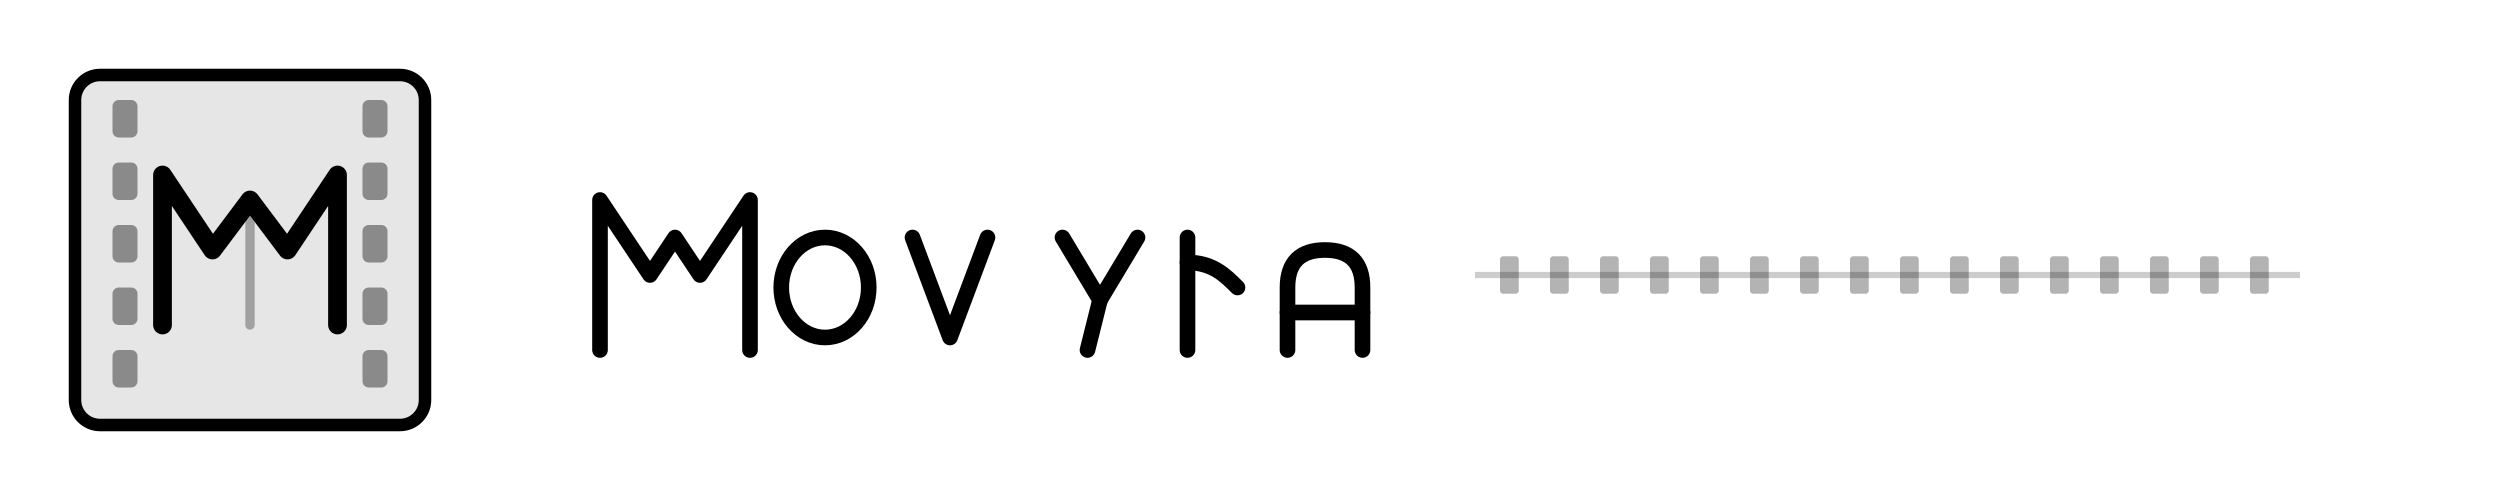
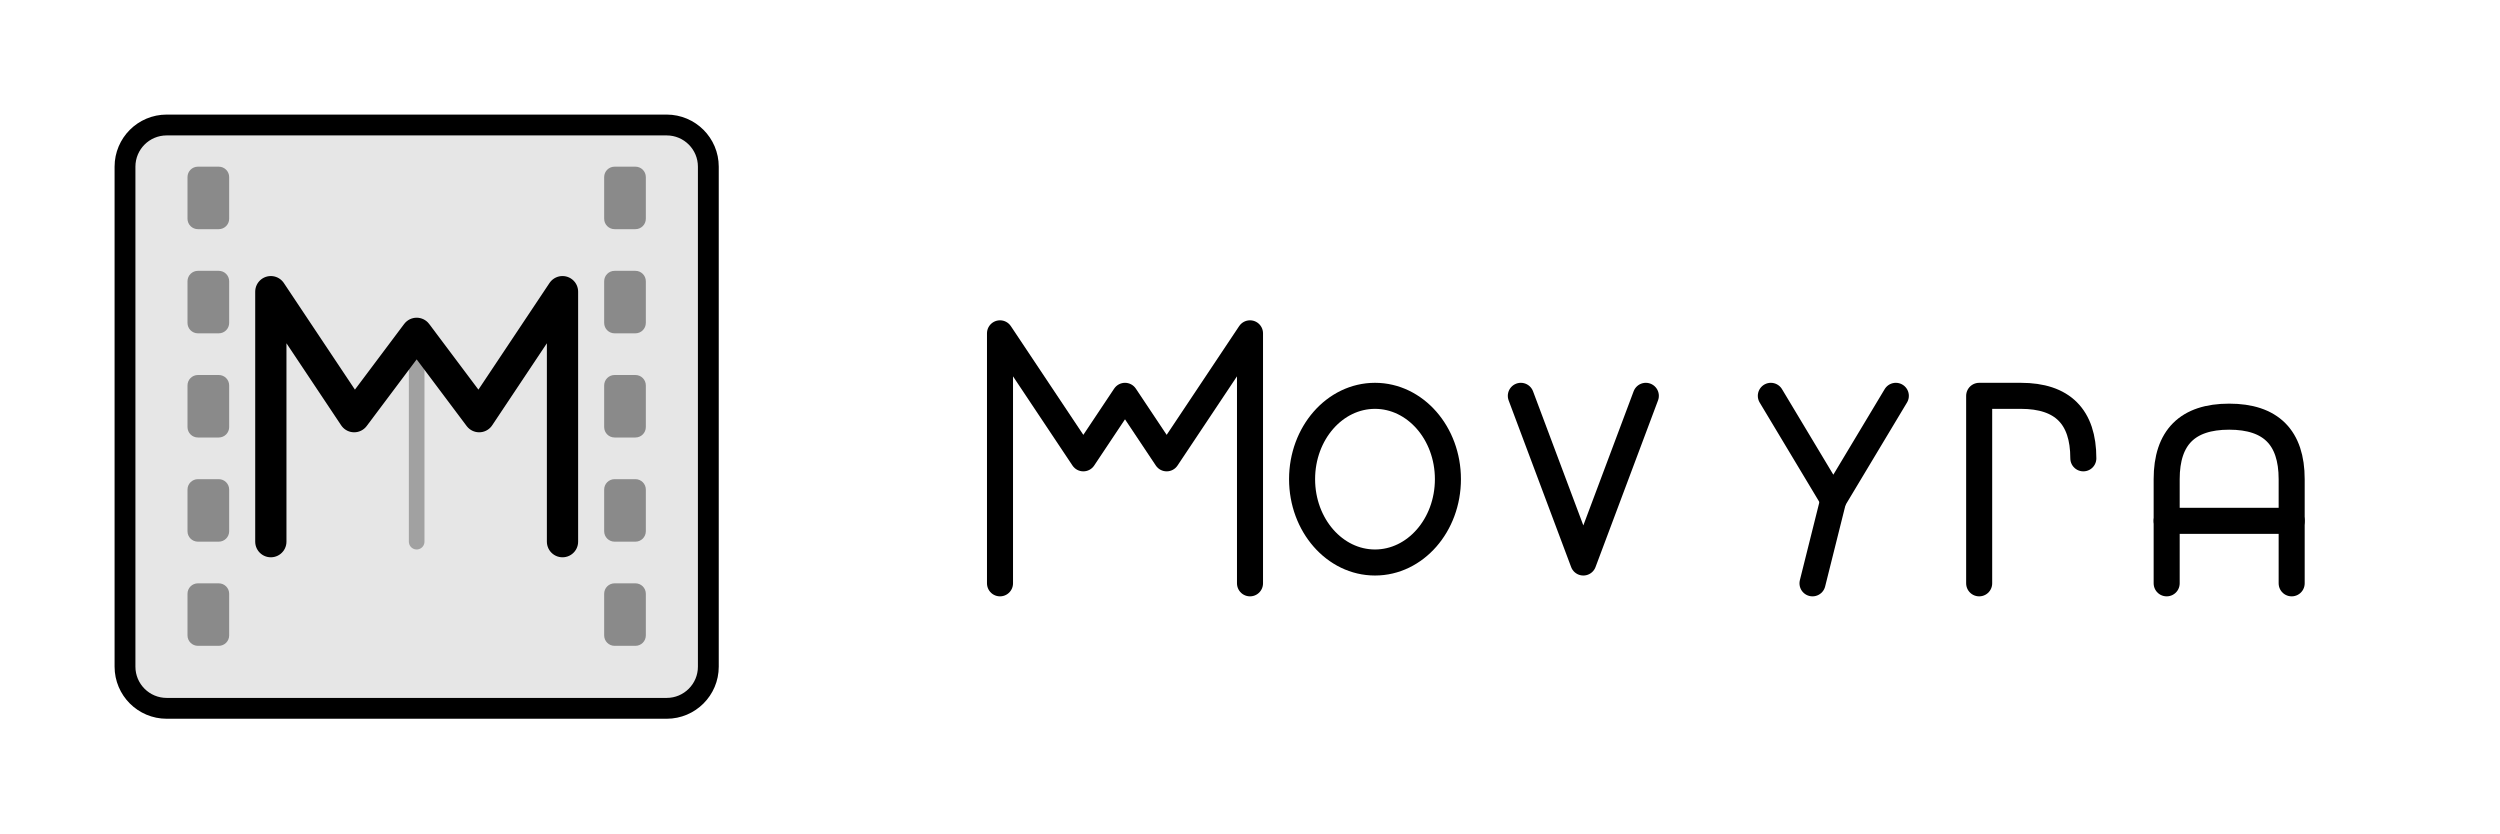
- <svg xmlns="http://www.w3.org/2000/svg" viewBox="0 0 400 80" fill="none">
+ <svg xmlns="http://www.w3.org/2000/svg" viewBox="0 0 240 80" fill="none">
  <g transform="translate(8, 8)">
    <rect x="4" y="4" width="56" height="56" rx="4" fill="currentColor" fill-opacity="0.1" />
    <rect x="4" y="4" width="56" height="56" rx="4" stroke="currentColor" stroke-width="2" />
    <rect x="10" y="8" width="4" height="6" rx="1" fill="currentColor" fill-opacity="0.4" />
    <rect x="10" y="18" width="4" height="6" rx="1" fill="currentColor" fill-opacity="0.4" />
    <rect x="10" y="28" width="4" height="6" rx="1" fill="currentColor" fill-opacity="0.4" />
    <rect x="10" y="38" width="4" height="6" rx="1" fill="currentColor" fill-opacity="0.4" />
    <rect x="10" y="48" width="4" height="6" rx="1" fill="currentColor" fill-opacity="0.4" />
    <rect x="50" y="8" width="4" height="6" rx="1" fill="currentColor" fill-opacity="0.4" />
    <rect x="50" y="18" width="4" height="6" rx="1" fill="currentColor" fill-opacity="0.4" />
    <rect x="50" y="28" width="4" height="6" rx="1" fill="currentColor" fill-opacity="0.4" />
    <rect x="50" y="38" width="4" height="6" rx="1" fill="currentColor" fill-opacity="0.4" />
    <rect x="50" y="48" width="4" height="6" rx="1" fill="currentColor" fill-opacity="0.4" />
    <path d="M18 44V20L26 32L32 24L38 32L46 20V44" stroke="currentColor" stroke-width="3" stroke-linecap="round" stroke-linejoin="round" fill="none" />
    <path d="M32 24V44" stroke="currentColor" stroke-opacity="0.3" stroke-width="1.5" stroke-linecap="round" />
  </g>
  <g transform="translate(88, 24)">
    <path d="M8 32V8L16 20L20 14L24 20L32 8V32" stroke="currentColor" stroke-width="2.5" stroke-linecap="round" stroke-linejoin="round" fill="none" />
    <ellipse cx="44" cy="22" rx="7" ry="8" stroke="currentColor" stroke-width="2.5" fill="none" />
    <path d="M58 14L64 30L70 14" stroke="currentColor" stroke-width="2.5" stroke-linecap="round" stroke-linejoin="round" fill="none" />
    <path d="M82 14L88 24L94 14" stroke="currentColor" stroke-width="2.5" stroke-linecap="round" stroke-linejoin="round" fill="none" />
    <path d="M88 24L86 32" stroke="currentColor" stroke-width="2.5" stroke-linecap="round" fill="none" />
-     <path d="M102 32V14" stroke="currentColor" stroke-width="2.5" stroke-linecap="round" fill="none" />
-     <path d="M102 18C106 18 108 20 110 22" stroke="currentColor" stroke-width="2.5" stroke-linecap="round" fill="none" />
-     <path d="M118 32V22C118 18 120 16 124 16C128 16 130 18 130 22V32" stroke="currentColor" stroke-width="2.5" stroke-linecap="round" stroke-linejoin="round" fill="none" />
-     <path d="M118 26H130" stroke="currentColor" stroke-width="2.5" stroke-linecap="round" />
-     <line x1="148" y1="20" x2="280" y2="20" stroke="currentColor" stroke-opacity="0.2" stroke-width="1" />
-     <rect x="152" y="17" width="3" height="6" rx="0.5" fill="currentColor" fill-opacity="0.3" />
-     <rect x="160" y="17" width="3" height="6" rx="0.5" fill="currentColor" fill-opacity="0.3" />
-     <rect x="168" y="17" width="3" height="6" rx="0.5" fill="currentColor" fill-opacity="0.3" />
-     <rect x="176" y="17" width="3" height="6" rx="0.5" fill="currentColor" fill-opacity="0.3" />
-     <rect x="184" y="17" width="3" height="6" rx="0.5" fill="currentColor" fill-opacity="0.3" />
-     <rect x="192" y="17" width="3" height="6" rx="0.5" fill="currentColor" fill-opacity="0.3" />
-     <rect x="200" y="17" width="3" height="6" rx="0.5" fill="currentColor" fill-opacity="0.3" />
-     <rect x="208" y="17" width="3" height="6" rx="0.5" fill="currentColor" fill-opacity="0.3" />
-     <rect x="216" y="17" width="3" height="6" rx="0.5" fill="currentColor" fill-opacity="0.3" />
-     <rect x="224" y="17" width="3" height="6" rx="0.5" fill="currentColor" fill-opacity="0.3" />
-     <rect x="232" y="17" width="3" height="6" rx="0.5" fill="currentColor" fill-opacity="0.3" />
-     <rect x="240" y="17" width="3" height="6" rx="0.5" fill="currentColor" fill-opacity="0.3" />
-     <rect x="248" y="17" width="3" height="6" rx="0.5" fill="currentColor" fill-opacity="0.3" />
-     <rect x="256" y="17" width="3" height="6" rx="0.5" fill="currentColor" fill-opacity="0.3" />
-     <rect x="264" y="17" width="3" height="6" rx="0.5" fill="currentColor" fill-opacity="0.3" />
-     <rect x="272" y="17" width="3" height="6" rx="0.5" fill="currentColor" fill-opacity="0.3" />
+     <path d="M102 32V14H106C110 14 112 16 112 20" stroke="currentColor" stroke-width="2.5" stroke-linecap="round" stroke-linejoin="round" fill="none" />
+     <path d="M120 32V22C120 18 122 16 126 16C130 16 132 18 132 22V32" stroke="currentColor" stroke-width="2.5" stroke-linecap="round" stroke-linejoin="round" fill="none" />
+     <path d="M120 26H132" stroke="currentColor" stroke-width="2.5" stroke-linecap="round" />
  </g>
</svg>
